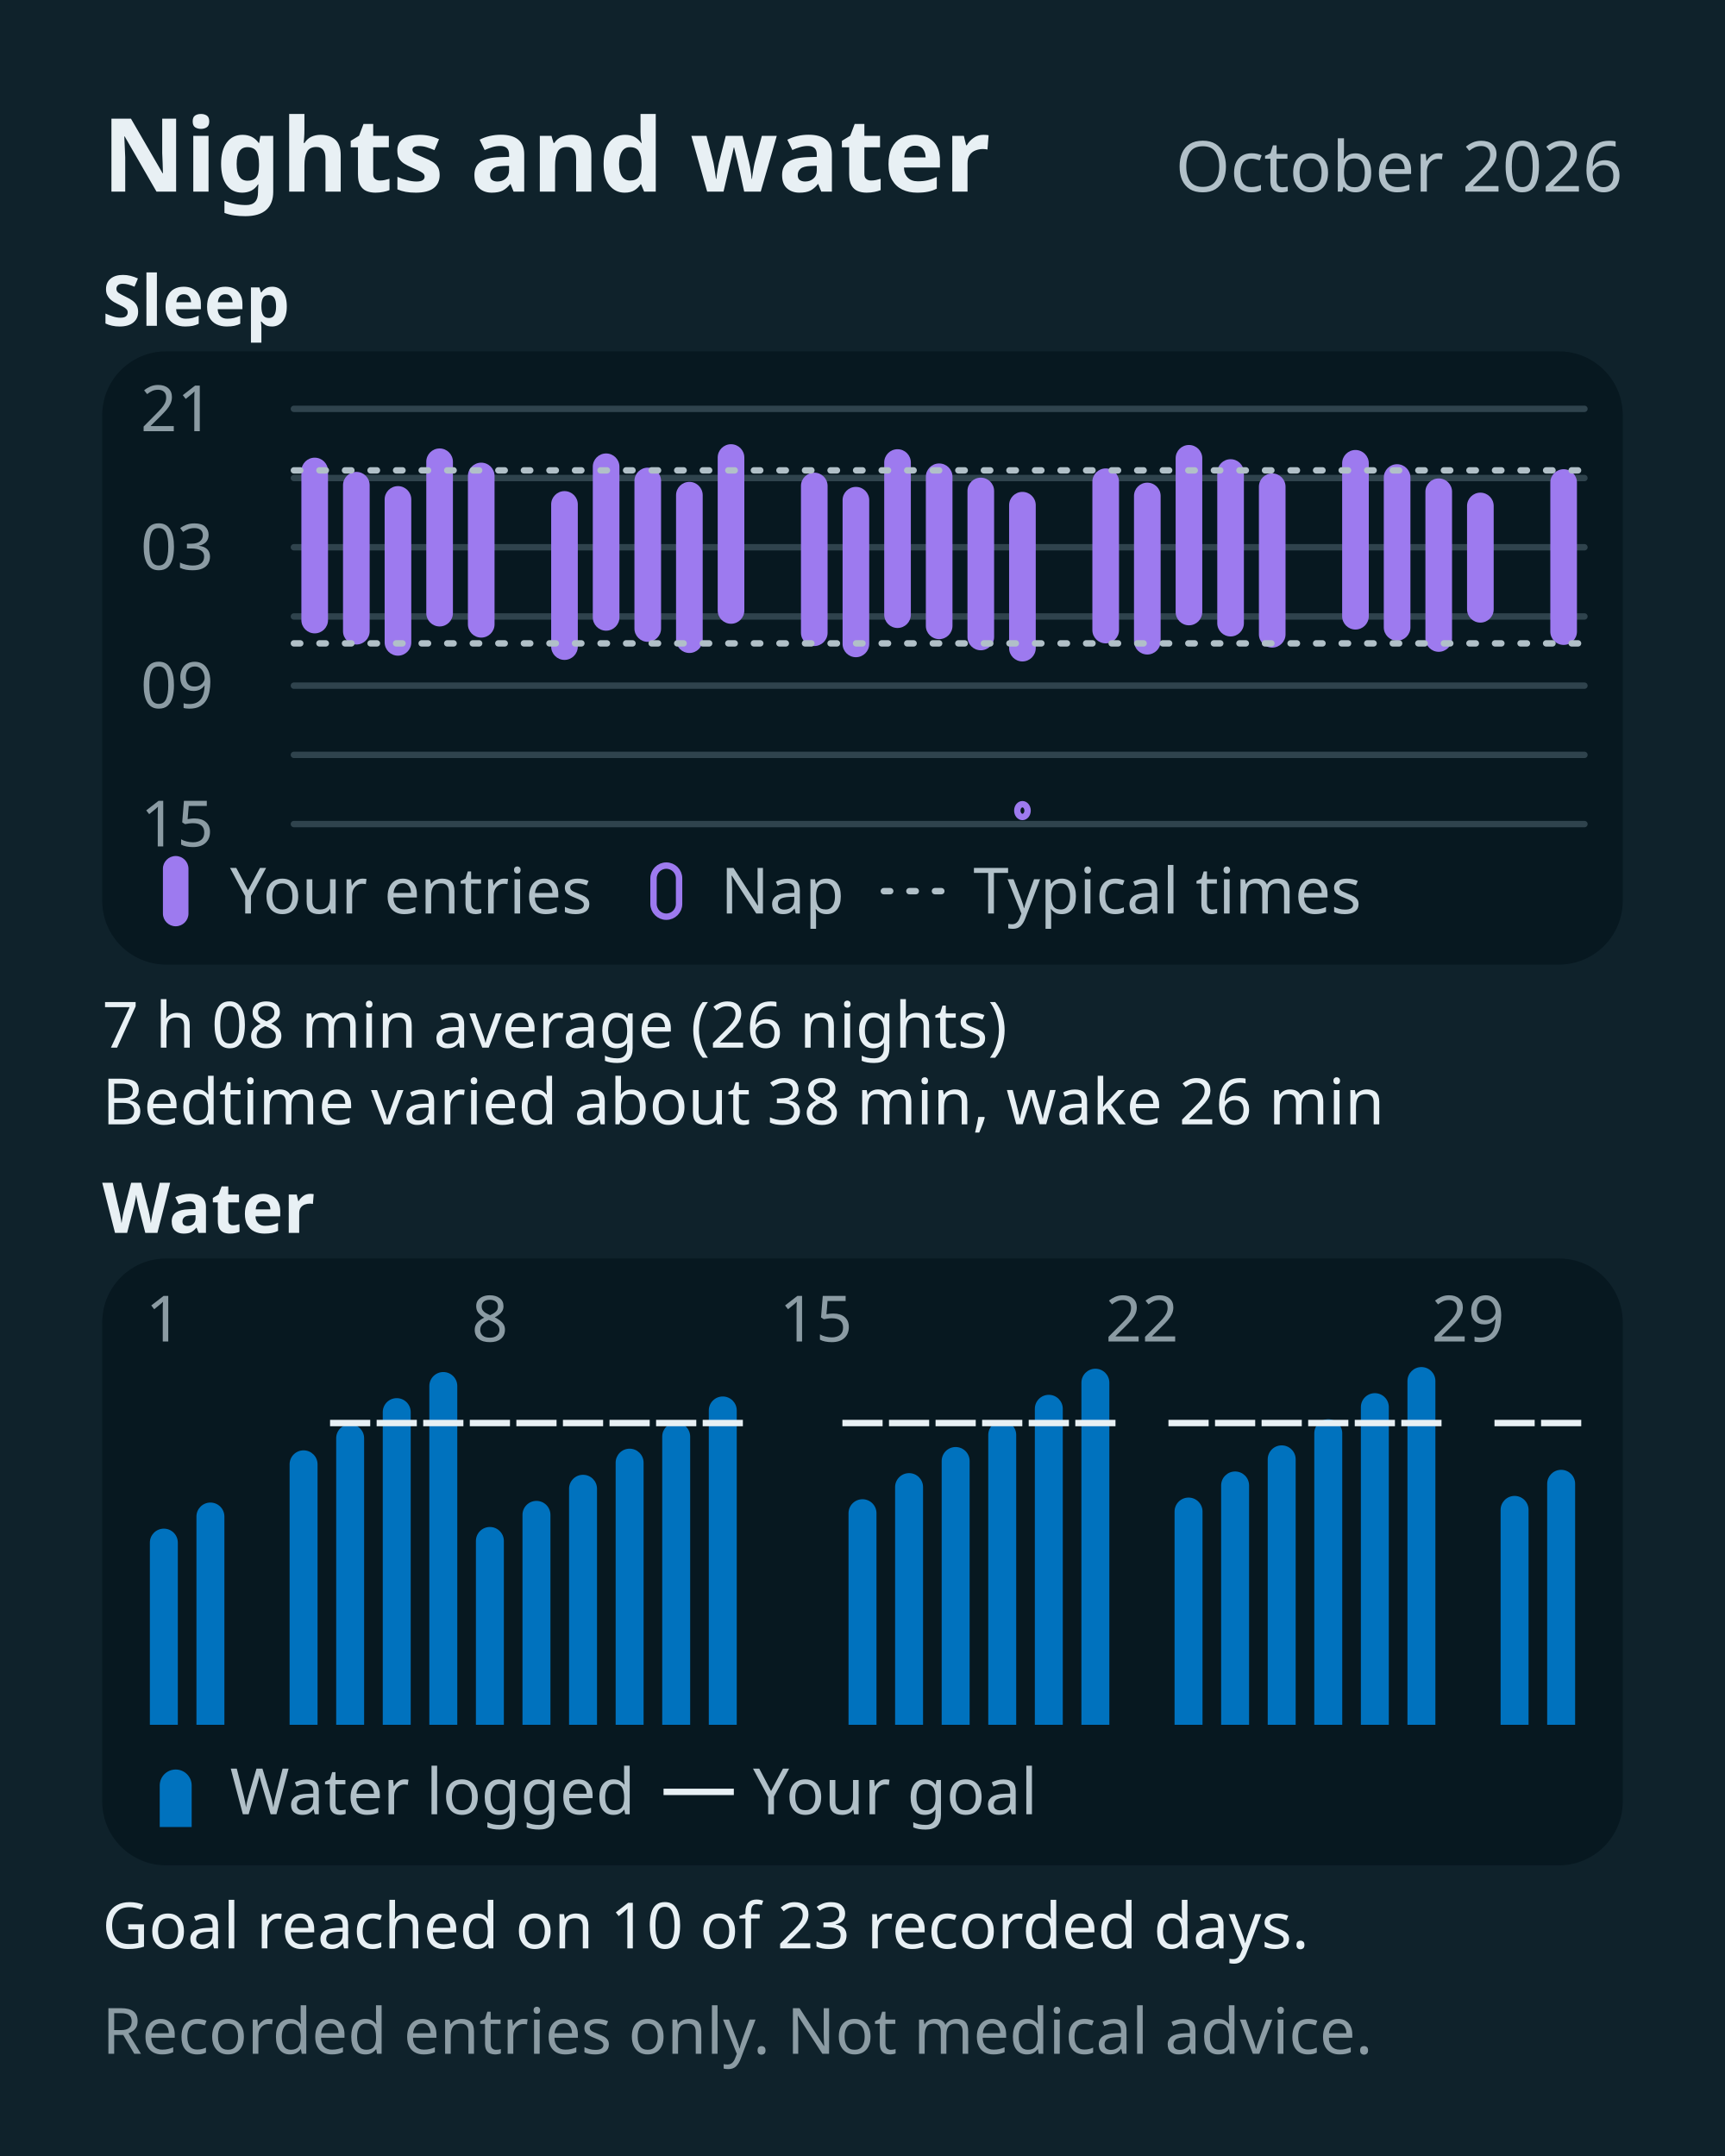
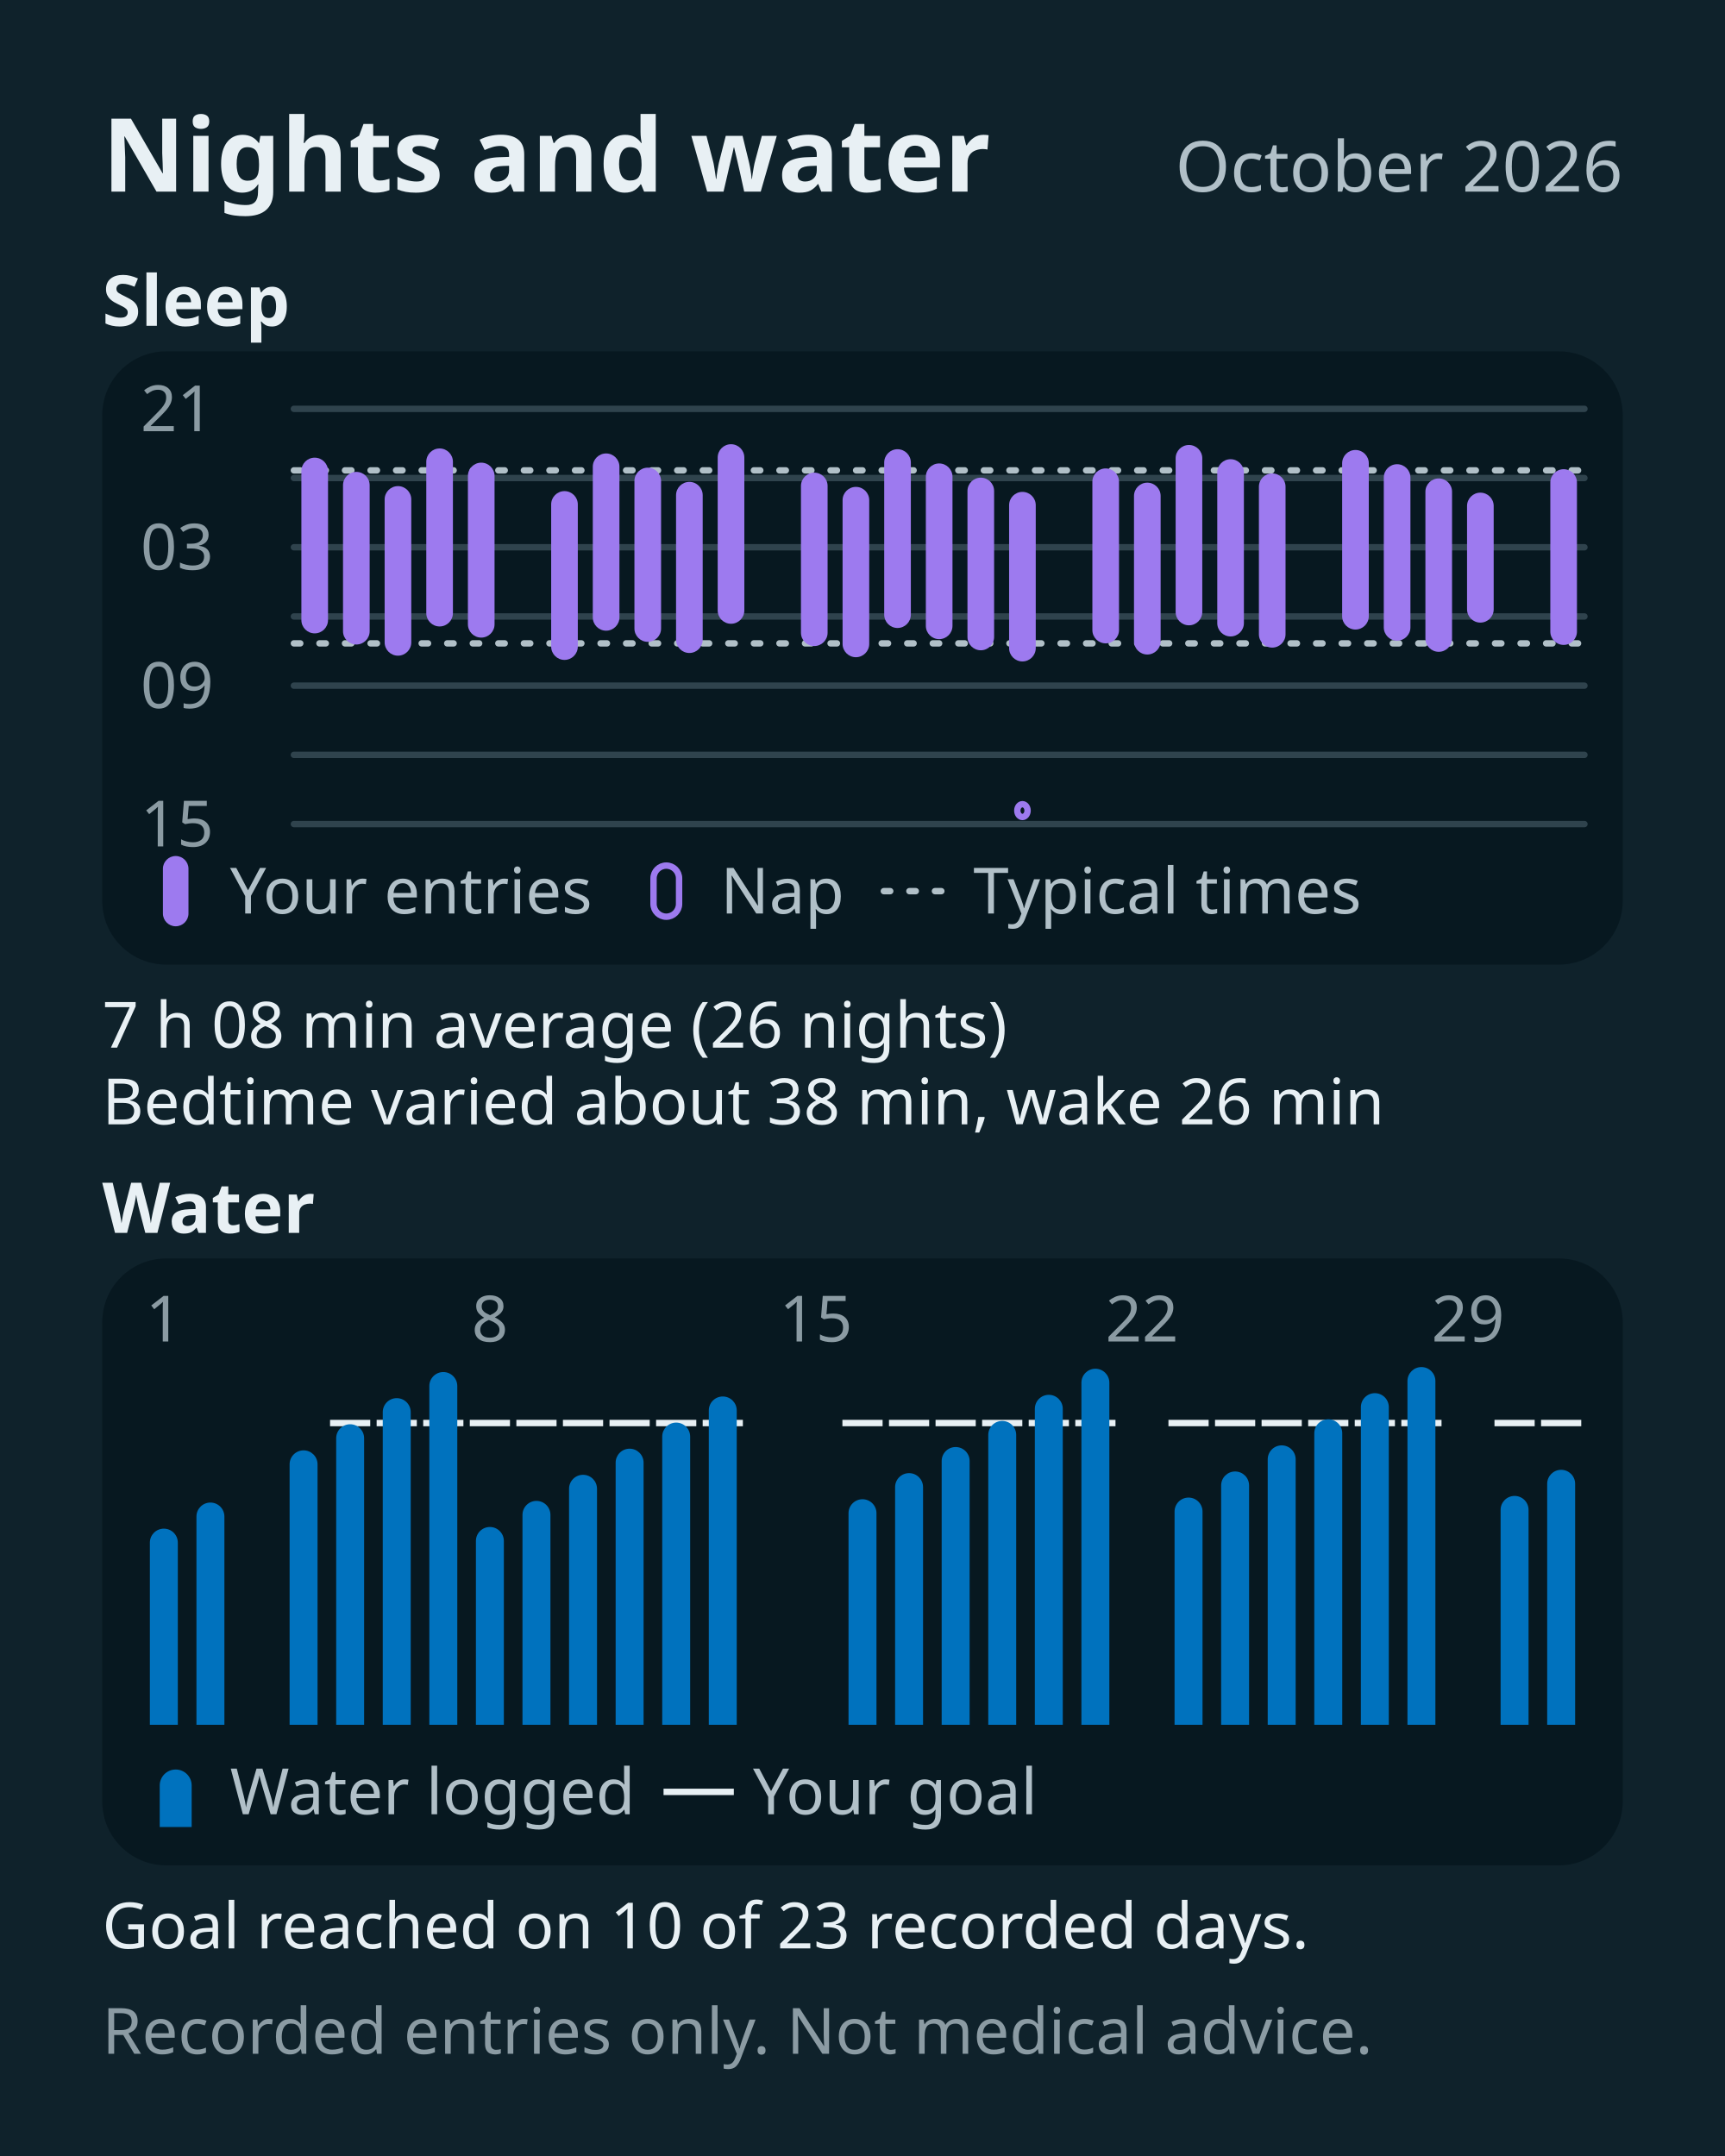
<svg xmlns="http://www.w3.org/2000/svg" width="1080" height="1350" viewBox="0 0 1080 1350">
  <rect width="1080" height="1350" fill="#0f222b" />
  <text x="64" y="120" font-family="Geologica" font-weight="600" font-size="64" fill="#e8f0f4">Nights and water</text>
  <text x="1016" y="120" font-family="IBM Plex Sans" font-weight="500" font-size="44" fill="#b1c0c8" text-anchor="end">October 2026</text>
  <text x="64" y="204" font-family="IBM Plex Sans" font-weight="600" font-size="44" fill="#e8f0f4">Sleep</text>
  <rect x="64" y="220" width="952" height="384" rx="40" fill="#071820" />
  <line x1="184" y1="256" x2="992" y2="256" stroke="#2f434d" stroke-width="4" stroke-linecap="round" stroke-linejoin="round" />
  <text x="88" y="270" font-family="IBM Plex Sans" font-weight="500" font-size="40" fill="#8b9ba3">21</text>
  <line x1="184" y1="299.33" x2="992" y2="299.33" stroke="#2f434d" stroke-width="4" stroke-linecap="round" stroke-linejoin="round" />
  <line x1="184" y1="342.67" x2="992" y2="342.67" stroke="#2f434d" stroke-width="4" stroke-linecap="round" stroke-linejoin="round" />
  <text x="88" y="356.67" font-family="IBM Plex Sans" font-weight="500" font-size="40" fill="#8b9ba3">03</text>
  <line x1="184" y1="386" x2="992" y2="386" stroke="#2f434d" stroke-width="4" stroke-linecap="round" stroke-linejoin="round" />
  <line x1="184" y1="429.33" x2="992" y2="429.33" stroke="#2f434d" stroke-width="4" stroke-linecap="round" stroke-linejoin="round" />
  <text x="88" y="443.33" font-family="IBM Plex Sans" font-weight="500" font-size="40" fill="#8b9ba3">09</text>
  <line x1="184" y1="472.67" x2="992" y2="472.67" stroke="#2f434d" stroke-width="4" stroke-linecap="round" stroke-linejoin="round" />
  <line x1="184" y1="516" x2="992" y2="516" stroke="#2f434d" stroke-width="4" stroke-linecap="round" stroke-linejoin="round" />
  <text x="88" y="530" font-family="IBM Plex Sans" font-weight="500" font-size="40" fill="#8b9ba3">15</text>
  <g>
+     <line x1="184" y1="294.52" x2="992" y2="294.52" stroke="#b1c0c8" stroke-width="4" stroke-linecap="round" stroke-linejoin="round" stroke-dasharray="4 12" />
+   </g>
+   <g>
+     <line x1="184" y1="402.85" x2="992" y2="402.85" stroke="#b1c0c8" stroke-width="4" stroke-linecap="round" stroke-linejoin="round" stroke-dasharray="4 12" />
+   </g>
+   <g>
    <rect x="188.69" y="286.57" width="16.68" height="110.02" rx="8.34" fill="#9d7aef" />
  </g>
  <g>
    <rect x="214.76" y="295.48" width="16.68" height="108.09" rx="8.34" fill="#9d7aef" />
  </g>
  <g>
    <rect x="240.82" y="304.39" width="16.68" height="106.17" rx="8.34" fill="#9d7aef" />
  </g>
  <g>
    <rect x="266.89" y="280.8" width="16.68" height="111.46" rx="8.34" fill="#9d7aef" />
  </g>
  <g>
    <rect x="292.95" y="289.7" width="16.68" height="109.54" rx="8.34" fill="#9d7aef" />
  </g>
  <g>
    <rect x="345.08" y="307.52" width="16.68" height="105.69" rx="8.34" fill="#9d7aef" />
  </g>
  <g>
    <rect x="371.14" y="283.93" width="16.68" height="110.98" rx="8.34" fill="#9d7aef" />
  </g>
  <g>
    <rect x="397.21" y="292.83" width="16.68" height="109.06" rx="8.34" fill="#9d7aef" />
  </g>
  <g>
    <rect x="423.27" y="301.74" width="16.68" height="107.13" rx="8.34" fill="#9d7aef" />
  </g>
  <g>
    <rect x="449.34" y="278.15" width="16.68" height="112.43" rx="8.34" fill="#9d7aef" />
  </g>
  <g>
    <rect x="501.47" y="295.96" width="16.68" height="108.57" rx="8.34" fill="#9d7aef" />
  </g>
  <g>
    <rect x="527.53" y="304.87" width="16.68" height="106.65" rx="8.34" fill="#9d7aef" />
  </g>
  <g>
    <rect x="553.59" y="281.28" width="16.68" height="111.94" rx="8.34" fill="#9d7aef" />
  </g>
  <g>
    <rect x="579.66" y="290.19" width="16.68" height="110.02" rx="8.34" fill="#9d7aef" />
  </g>
  <g>
    <rect x="605.72" y="299.09" width="16.68" height="108.09" rx="8.34" fill="#9d7aef" />
  </g>
  <g>
    <rect x="631.79" y="308" width="16.68" height="106.17" rx="8.34" fill="#9d7aef" />
  </g>
  <g>
    <rect x="683.92" y="293.31" width="16.68" height="109.54" rx="8.34" fill="#9d7aef" />
  </g>
  <g>
    <rect x="709.98" y="302.22" width="16.68" height="107.61" rx="8.34" fill="#9d7aef" />
  </g>
  <g>
    <rect x="736.05" y="278.63" width="16.68" height="112.91" rx="8.34" fill="#9d7aef" />
  </g>
  <g>
    <rect x="762.11" y="287.54" width="16.68" height="110.98" rx="8.34" fill="#9d7aef" />
  </g>
  <g>
    <rect x="788.18" y="296.44" width="16.68" height="109.06" rx="8.34" fill="#9d7aef" />
  </g>
  <g>
    <rect x="840.3" y="281.76" width="16.68" height="112.43" rx="8.34" fill="#9d7aef" />
  </g>
  <g>
    <rect x="866.37" y="290.67" width="16.68" height="110.5" rx="8.34" fill="#9d7aef" />
  </g>
  <g>
    <rect x="892.43" y="299.57" width="16.68" height="108.57" rx="8.34" fill="#9d7aef" />
  </g>
  <g>
    <rect x="918.5" y="308.48" width="16.68" height="81.37" rx="8.34" fill="#9d7aef" />
  </g>
  <g>
    <rect x="970.63" y="293.8" width="16.68" height="110.02" rx="8.34" fill="#9d7aef" />
  </g>
  <g>
    <rect x="636.92" y="503.56" width="6.43" height="8" rx="5.21" fill="none" stroke="#9d7aef" stroke-width="4" stroke-linecap="round" stroke-linejoin="round" />
-   </g>
-   <g>
-     <line x1="184" y1="294.52" x2="992" y2="294.52" stroke="#b1c0c8" stroke-width="4" stroke-linecap="round" stroke-linejoin="round" stroke-dasharray="4 12" />
-   </g>
-   <g>
-     <line x1="184" y1="402.85" x2="992" y2="402.85" stroke="#b1c0c8" stroke-width="4" stroke-linecap="round" stroke-linejoin="round" stroke-dasharray="4 12" />
  </g>
  <g>
    <rect x="102" y="536" width="16" height="44" rx="8" fill="#9d7aef" />
  </g>
  <text x="144" y="572" font-family="IBM Plex Sans" font-weight="500" font-size="40" fill="#b1c0c8">Your entries</text>
  <g>
    <rect x="409.16" y="542" width="16" height="32" rx="8" fill="none" stroke="#9d7aef" stroke-width="4" stroke-linecap="round" stroke-linejoin="round" />
  </g>
  <text x="451.16" y="572" font-family="IBM Plex Sans" font-weight="500" font-size="40" fill="#b1c0c8">Nap</text>
  <g>
    <line x1="553.36" y1="558" x2="597.36" y2="558" stroke="#b1c0c8" stroke-width="4" stroke-linecap="round" stroke-linejoin="round" stroke-dasharray="4 12" />
  </g>
  <text x="609.36" y="572" font-family="IBM Plex Sans" font-weight="500" font-size="40" fill="#b1c0c8">Typical times</text>
  <text x="64" y="656" font-family="IBM Plex Sans" font-weight="500" font-size="40" fill="#e8f0f4">7 h 08 min average (26 nights)</text>
  <text x="64" y="704" font-family="IBM Plex Sans" font-weight="500" font-size="40" fill="#e8f0f4">Bedtime varied about 38 min, wake 26 min</text>
  <text x="64" y="772" font-family="IBM Plex Sans" font-weight="600" font-size="44" fill="#e8f0f4">Water</text>
  <rect x="64" y="788" width="952" height="380" rx="40" fill="#071820" />
  <text x="102.58" y="840" font-family="IBM Plex Sans" font-weight="500" font-size="40" fill="#8b9ba3" text-anchor="middle">1</text>
  <text x="306.71" y="840" font-family="IBM Plex Sans" font-weight="500" font-size="40" fill="#8b9ba3" text-anchor="middle">8</text>
  <text x="510.84" y="840" font-family="IBM Plex Sans" font-weight="500" font-size="40" fill="#8b9ba3" text-anchor="middle">15</text>
  <text x="714.97" y="840" font-family="IBM Plex Sans" font-weight="500" font-size="40" fill="#8b9ba3" text-anchor="middle">22</text>
  <text x="919.1" y="840" font-family="IBM Plex Sans" font-weight="500" font-size="40" fill="#8b9ba3" text-anchor="middle">29</text>
  <g>
    <path d="M93.83 1080 L93.83 965.93 A8.75 8.75 0 0 1 102.58 957.18 L102.58 957.18 A8.75 8.75 0 0 1 111.33 965.93 L111.33 1080 Z" fill="#0072be" />
  </g>
  <g>
    <path d="M122.99 1080 L122.99 949.59 A8.75 8.75 0 0 1 131.74 940.84 L131.74 940.84 A8.75 8.75 0 0 1 140.49 949.59 L140.49 1080 Z" fill="#0072be" />
  </g>
  <g>
    <path d="M181.32 1080 L181.32 916.9 A8.75 8.75 0 0 1 190.06 908.15 L190.06 908.15 A8.75 8.75 0 0 1 198.81 916.9 L198.81 1080 Z" fill="#0072be" />
  </g>
  <g>
+     <line x1="206.65" y1="891.05" x2="231.81" y2="891.05" stroke="#e8f0f4" stroke-width="4" />
+   </g>
+   <g>
    <path d="M210.48 1080 L210.48 900.55 A8.75 8.75 0 0 1 219.23 891.81 L219.23 891.81 A8.75 8.75 0 0 1 227.97 900.55 L227.97 1080 Z" fill="#0072be" />
  </g>
  <g>
-     <line x1="206.65" y1="891.05" x2="231.81" y2="891.05" stroke="#e8f0f4" stroke-width="4" />
+     <line x1="235.81" y1="891.05" x2="260.97" y2="891.05" stroke="#e8f0f4" stroke-width="4" />
  </g>
  <g>
    <path d="M239.64 1080 L239.64 884.21 A8.75 8.75 0 0 1 248.39 875.46 L248.39 875.46 A8.75 8.75 0 0 1 257.14 884.21 L257.14 1080 Z" fill="#0072be" />
  </g>
  <g>
-     <line x1="235.81" y1="891.05" x2="260.97" y2="891.05" stroke="#e8f0f4" stroke-width="4" />
+     <line x1="264.97" y1="891.05" x2="290.13" y2="891.05" stroke="#e8f0f4" stroke-width="4" />
  </g>
  <g>
    <path d="M268.8 1080 L268.8 867.87 A8.75 8.75 0 0 1 277.55 859.12 L277.55 859.12 A8.75 8.75 0 0 1 286.3 867.87 L286.3 1080 Z" fill="#0072be" />
  </g>
  <g>
-     <line x1="264.97" y1="891.05" x2="290.13" y2="891.05" stroke="#e8f0f4" stroke-width="4" />
+     <line x1="294.13" y1="891.05" x2="319.29" y2="891.05" stroke="#e8f0f4" stroke-width="4" />
  </g>
  <g>
    <path d="M297.96 1080 L297.96 964.89 A8.75 8.75 0 0 1 306.71 956.14 L306.71 956.14 A8.75 8.75 0 0 1 315.46 964.89 L315.46 1080 Z" fill="#0072be" />
  </g>
  <g>
-     <line x1="294.13" y1="891.05" x2="319.29" y2="891.05" stroke="#e8f0f4" stroke-width="4" />
+     <line x1="323.29" y1="891.05" x2="348.45" y2="891.05" stroke="#e8f0f4" stroke-width="4" />
  </g>
  <g>
    <path d="M327.12 1080 L327.12 948.55 A8.75 8.75 0 0 1 335.87 939.8 L335.87 939.8 A8.75 8.75 0 0 1 344.62 948.55 L344.62 1080 Z" fill="#0072be" />
  </g>
  <g>
-     <line x1="323.29" y1="891.05" x2="348.45" y2="891.05" stroke="#e8f0f4" stroke-width="4" />
+     <line x1="352.45" y1="891.05" x2="377.61" y2="891.05" stroke="#e8f0f4" stroke-width="4" />
  </g>
  <g>
    <path d="M356.28 1080 L356.28 932.2 A8.75 8.75 0 0 1 365.03 923.46 L365.03 923.46 A8.75 8.75 0 0 1 373.78 932.2 L373.78 1080 Z" fill="#0072be" />
  </g>
  <g>
-     <line x1="352.45" y1="891.05" x2="377.61" y2="891.05" stroke="#e8f0f4" stroke-width="4" />
+     <line x1="381.61" y1="891.05" x2="406.77" y2="891.05" stroke="#e8f0f4" stroke-width="4" />
  </g>
  <g>
    <path d="M385.45 1080 L385.45 915.86 A8.75 8.75 0 0 1 394.19 907.11 L394.19 907.11 A8.75 8.75 0 0 1 402.94 915.86 L402.94 1080 Z" fill="#0072be" />
  </g>
  <g>
-     <line x1="381.61" y1="891.05" x2="406.77" y2="891.05" stroke="#e8f0f4" stroke-width="4" />
+     <line x1="410.77" y1="891.05" x2="435.94" y2="891.05" stroke="#e8f0f4" stroke-width="4" />
  </g>
  <g>
    <path d="M414.61 1080 L414.61 899.52 A8.75 8.75 0 0 1 423.35 890.77 L423.35 890.77 A8.75 8.75 0 0 1 432.1 899.52 L432.1 1080 Z" fill="#0072be" />
  </g>
  <g>
-     <line x1="410.77" y1="891.05" x2="435.94" y2="891.05" stroke="#e8f0f4" stroke-width="4" />
+     <line x1="439.94" y1="891.05" x2="465.1" y2="891.05" stroke="#e8f0f4" stroke-width="4" />
  </g>
  <g>
    <path d="M443.77 1080 L443.77 883.17 A8.75 8.75 0 0 1 452.52 874.42 L452.52 874.42 A8.75 8.75 0 0 1 461.26 883.17 L461.26 1080 Z" fill="#0072be" />
  </g>
  <g>
-     <line x1="439.94" y1="891.05" x2="465.1" y2="891.05" stroke="#e8f0f4" stroke-width="4" />
+     <line x1="527.42" y1="891.05" x2="552.58" y2="891.05" stroke="#e8f0f4" stroke-width="4" />
  </g>
  <g>
    <path d="M531.25 1080 L531.25 947.51 A8.75 8.75 0 0 1 540 938.76 L540 938.76 A8.75 8.75 0 0 1 548.75 947.51 L548.75 1080 Z" fill="#0072be" />
  </g>
  <g>
-     <line x1="527.42" y1="891.05" x2="552.58" y2="891.05" stroke="#e8f0f4" stroke-width="4" />
+     <line x1="556.58" y1="891.05" x2="581.74" y2="891.05" stroke="#e8f0f4" stroke-width="4" />
  </g>
  <g>
    <path d="M560.41 1080 L560.41 931.16 A8.75 8.75 0 0 1 569.16 922.42 L569.16 922.42 A8.75 8.75 0 0 1 577.91 931.16 L577.91 1080 Z" fill="#0072be" />
  </g>
  <g>
-     <line x1="556.58" y1="891.05" x2="581.74" y2="891.05" stroke="#e8f0f4" stroke-width="4" />
+     <line x1="585.74" y1="891.05" x2="610.9" y2="891.05" stroke="#e8f0f4" stroke-width="4" />
  </g>
  <g>
    <path d="M589.57 1080 L589.57 914.82 A8.75 8.75 0 0 1 598.32 906.07 L598.32 906.07 A8.75 8.75 0 0 1 607.07 914.82 L607.07 1080 Z" fill="#0072be" />
  </g>
  <g>
-     <line x1="585.74" y1="891.05" x2="610.9" y2="891.05" stroke="#e8f0f4" stroke-width="4" />
+     <line x1="614.9" y1="891.05" x2="640.06" y2="891.05" stroke="#e8f0f4" stroke-width="4" />
  </g>
  <g>
    <path d="M618.74 1080 L618.74 898.48 A8.75 8.75 0 0 1 627.48 889.73 L627.48 889.73 A8.75 8.75 0 0 1 636.23 898.48 L636.23 1080 Z" fill="#0072be" />
  </g>
  <g>
-     <line x1="614.9" y1="891.05" x2="640.06" y2="891.05" stroke="#e8f0f4" stroke-width="4" />
+     <line x1="644.06" y1="891.05" x2="669.23" y2="891.05" stroke="#e8f0f4" stroke-width="4" />
  </g>
  <g>
    <path d="M647.9 1080 L647.9 882.13 A8.75 8.75 0 0 1 656.65 873.38 L656.65 873.38 A8.75 8.75 0 0 1 665.39 882.13 L665.39 1080 Z" fill="#0072be" />
  </g>
  <g>
-     <line x1="644.06" y1="891.05" x2="669.23" y2="891.05" stroke="#e8f0f4" stroke-width="4" />
+     <line x1="673.23" y1="891.05" x2="698.39" y2="891.05" stroke="#e8f0f4" stroke-width="4" />
  </g>
  <g>
    <path d="M677.06 1080 L677.06 865.79 A8.75 8.75 0 0 1 685.81 857.04 L685.81 857.04 A8.75 8.75 0 0 1 694.55 865.79 L694.55 1080 Z" fill="#0072be" />
  </g>
  <g>
-     <line x1="673.23" y1="891.05" x2="698.39" y2="891.05" stroke="#e8f0f4" stroke-width="4" />
+     <line x1="731.55" y1="891.05" x2="756.71" y2="891.05" stroke="#e8f0f4" stroke-width="4" />
  </g>
  <g>
    <path d="M735.38 1080 L735.38 946.47 A8.75 8.75 0 0 1 744.13 937.72 L744.13 937.72 A8.75 8.75 0 0 1 752.88 946.47 L752.88 1080 Z" fill="#0072be" />
  </g>
  <g>
-     <line x1="731.55" y1="891.05" x2="756.71" y2="891.05" stroke="#e8f0f4" stroke-width="4" />
+     <line x1="760.71" y1="891.05" x2="785.87" y2="891.05" stroke="#e8f0f4" stroke-width="4" />
  </g>
  <g>
    <path d="M764.54 1080 L764.54 930.13 A8.75 8.75 0 0 1 773.29 921.38 L773.29 921.38 A8.75 8.75 0 0 1 782.04 930.13 L782.04 1080 Z" fill="#0072be" />
  </g>
  <g>
-     <line x1="760.71" y1="891.05" x2="785.87" y2="891.05" stroke="#e8f0f4" stroke-width="4" />
+     <line x1="789.87" y1="891.05" x2="815.03" y2="891.05" stroke="#e8f0f4" stroke-width="4" />
  </g>
  <g>
    <path d="M793.7 1080 L793.7 913.78 A8.75 8.75 0 0 1 802.45 905.03 L802.45 905.03 A8.75 8.75 0 0 1 811.2 913.78 L811.2 1080 Z" fill="#0072be" />
  </g>
  <g>
-     <line x1="789.87" y1="891.05" x2="815.03" y2="891.05" stroke="#e8f0f4" stroke-width="4" />
+     <line x1="819.03" y1="891.05" x2="844.19" y2="891.05" stroke="#e8f0f4" stroke-width="4" />
  </g>
  <g>
    <path d="M822.86 1080 L822.86 897.44 A8.75 8.75 0 0 1 831.61 888.69 L831.61 888.69 A8.75 8.75 0 0 1 840.36 897.44 L840.36 1080 Z" fill="#0072be" />
  </g>
  <g>
-     <line x1="819.03" y1="891.05" x2="844.19" y2="891.05" stroke="#e8f0f4" stroke-width="4" />
+     <line x1="848.19" y1="891.05" x2="873.35" y2="891.05" stroke="#e8f0f4" stroke-width="4" />
  </g>
  <g>
    <path d="M852.03 1080 L852.03 881.09 A8.75 8.75 0 0 1 860.77 872.34 L860.77 872.34 A8.75 8.75 0 0 1 869.52 881.09 L869.52 1080 Z" fill="#0072be" />
  </g>
  <g>
-     <line x1="848.19" y1="891.05" x2="873.35" y2="891.05" stroke="#e8f0f4" stroke-width="4" />
+     <line x1="877.35" y1="891.05" x2="902.52" y2="891.05" stroke="#e8f0f4" stroke-width="4" />
  </g>
  <g>
    <path d="M881.19 1080 L881.19 864.75 A8.75 8.75 0 0 1 889.94 856 L889.94 856 A8.75 8.75 0 0 1 898.68 864.75 L898.68 1080 Z" fill="#0072be" />
  </g>
  <g>
-     <line x1="877.35" y1="891.05" x2="902.52" y2="891.05" stroke="#e8f0f4" stroke-width="4" />
+     <line x1="935.68" y1="891.05" x2="960.84" y2="891.05" stroke="#e8f0f4" stroke-width="4" />
  </g>
  <g>
    <path d="M939.51 1080 L939.51 945.43 A8.75 8.75 0 0 1 948.26 936.68 L948.26 936.68 A8.75 8.75 0 0 1 957.01 945.43 L957.01 1080 Z" fill="#0072be" />
  </g>
  <g>
-     <line x1="935.68" y1="891.05" x2="960.84" y2="891.05" stroke="#e8f0f4" stroke-width="4" />
+     <line x1="964.84" y1="891.05" x2="990" y2="891.05" stroke="#e8f0f4" stroke-width="4" />
  </g>
  <g>
    <path d="M968.67 1080 L968.67 929.09 A8.75 8.75 0 0 1 977.42 920.34 L977.42 920.34 A8.75 8.75 0 0 1 986.17 929.09 L986.17 1080 Z" fill="#0072be" />
-   </g>
-   <g>
-     <line x1="964.84" y1="891.05" x2="990" y2="891.05" stroke="#e8f0f4" stroke-width="4" />
  </g>
  <g>
    <path d="M100 1144 L100 1118 A10 10 0 0 1 110 1108 L110 1108 A10 10 0 0 1 120 1118 L120 1144 Z" fill="#0072be" />
  </g>
  <text x="144" y="1136" font-family="IBM Plex Sans" font-weight="500" font-size="40" fill="#b1c0c8">Water logged</text>
  <g>
    <line x1="415.44" y1="1122" x2="459.44" y2="1122" stroke="#e8f0f4" stroke-width="4" />
  </g>
  <text x="471.44" y="1136" font-family="IBM Plex Sans" font-weight="500" font-size="40" fill="#b1c0c8">Your goal</text>
  <text x="64" y="1220" font-family="IBM Plex Sans" font-weight="500" font-size="40" fill="#e8f0f4">Goal reached on 10 of 23 recorded days.</text>
  <text x="64" y="1286" font-family="IBM Plex Sans" font-weight="500" font-size="40" fill="#8b9ba3">Recorded entries only. Not medical advice.</text>
</svg>
